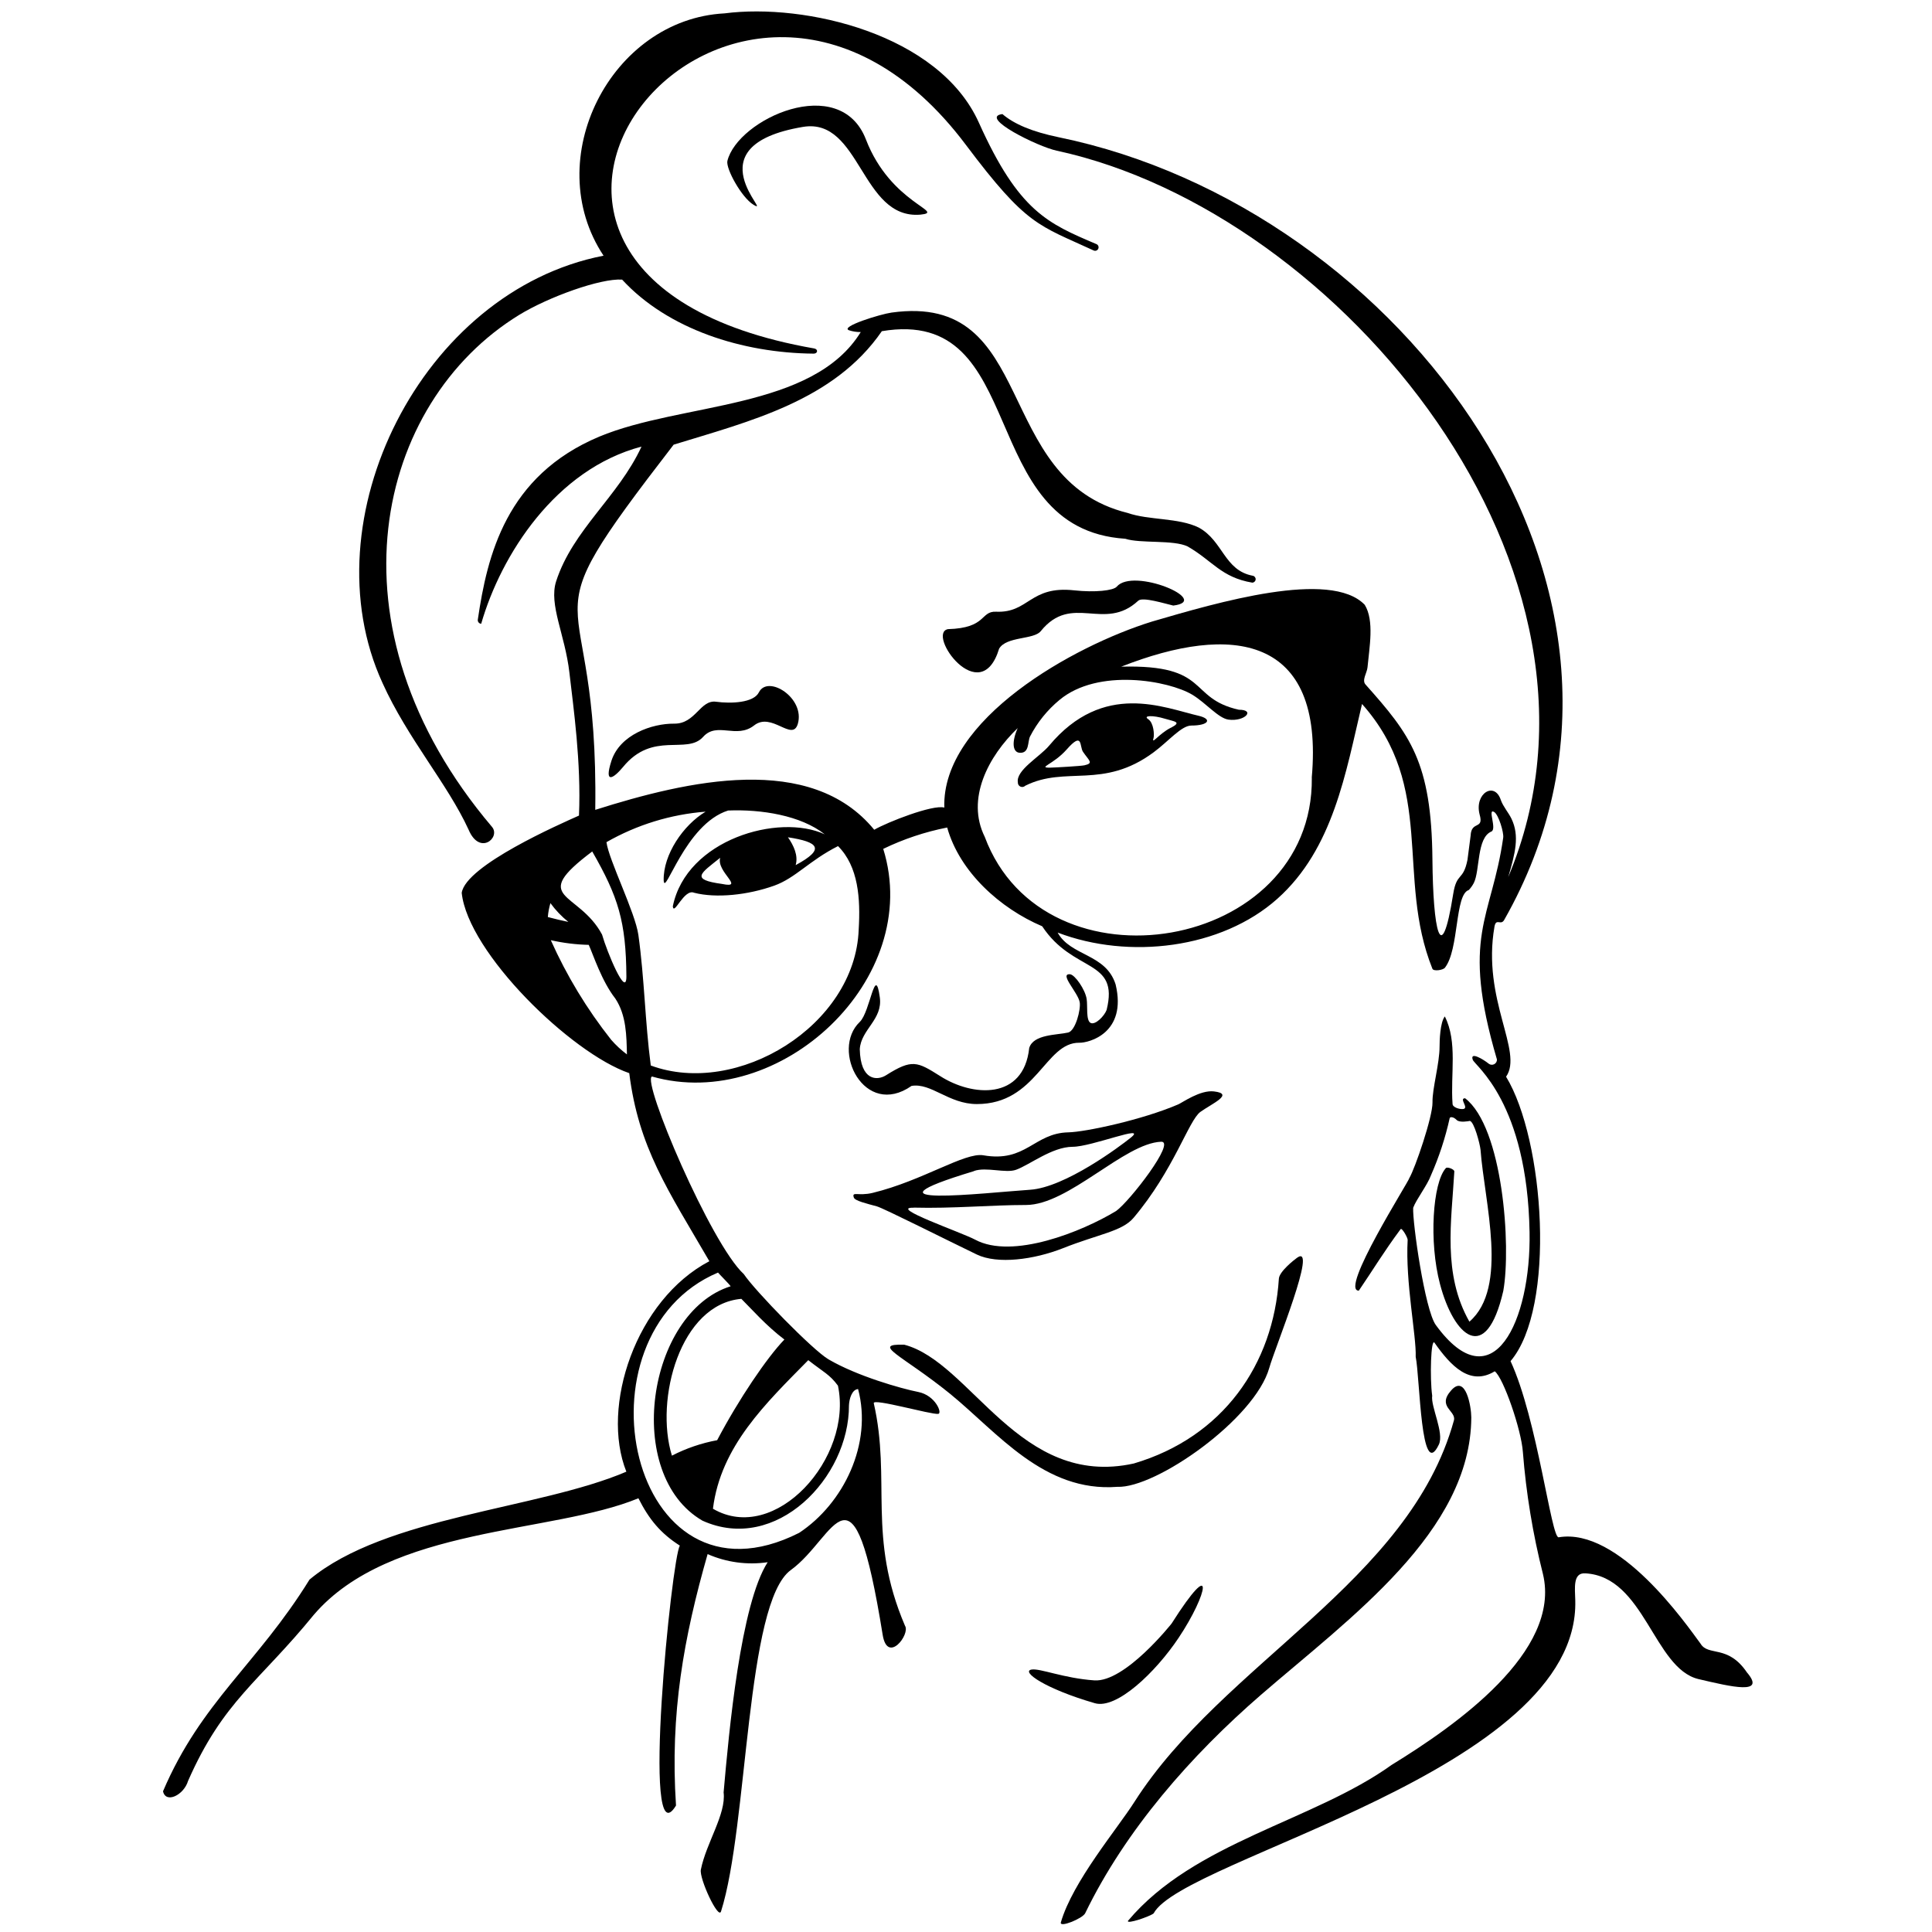
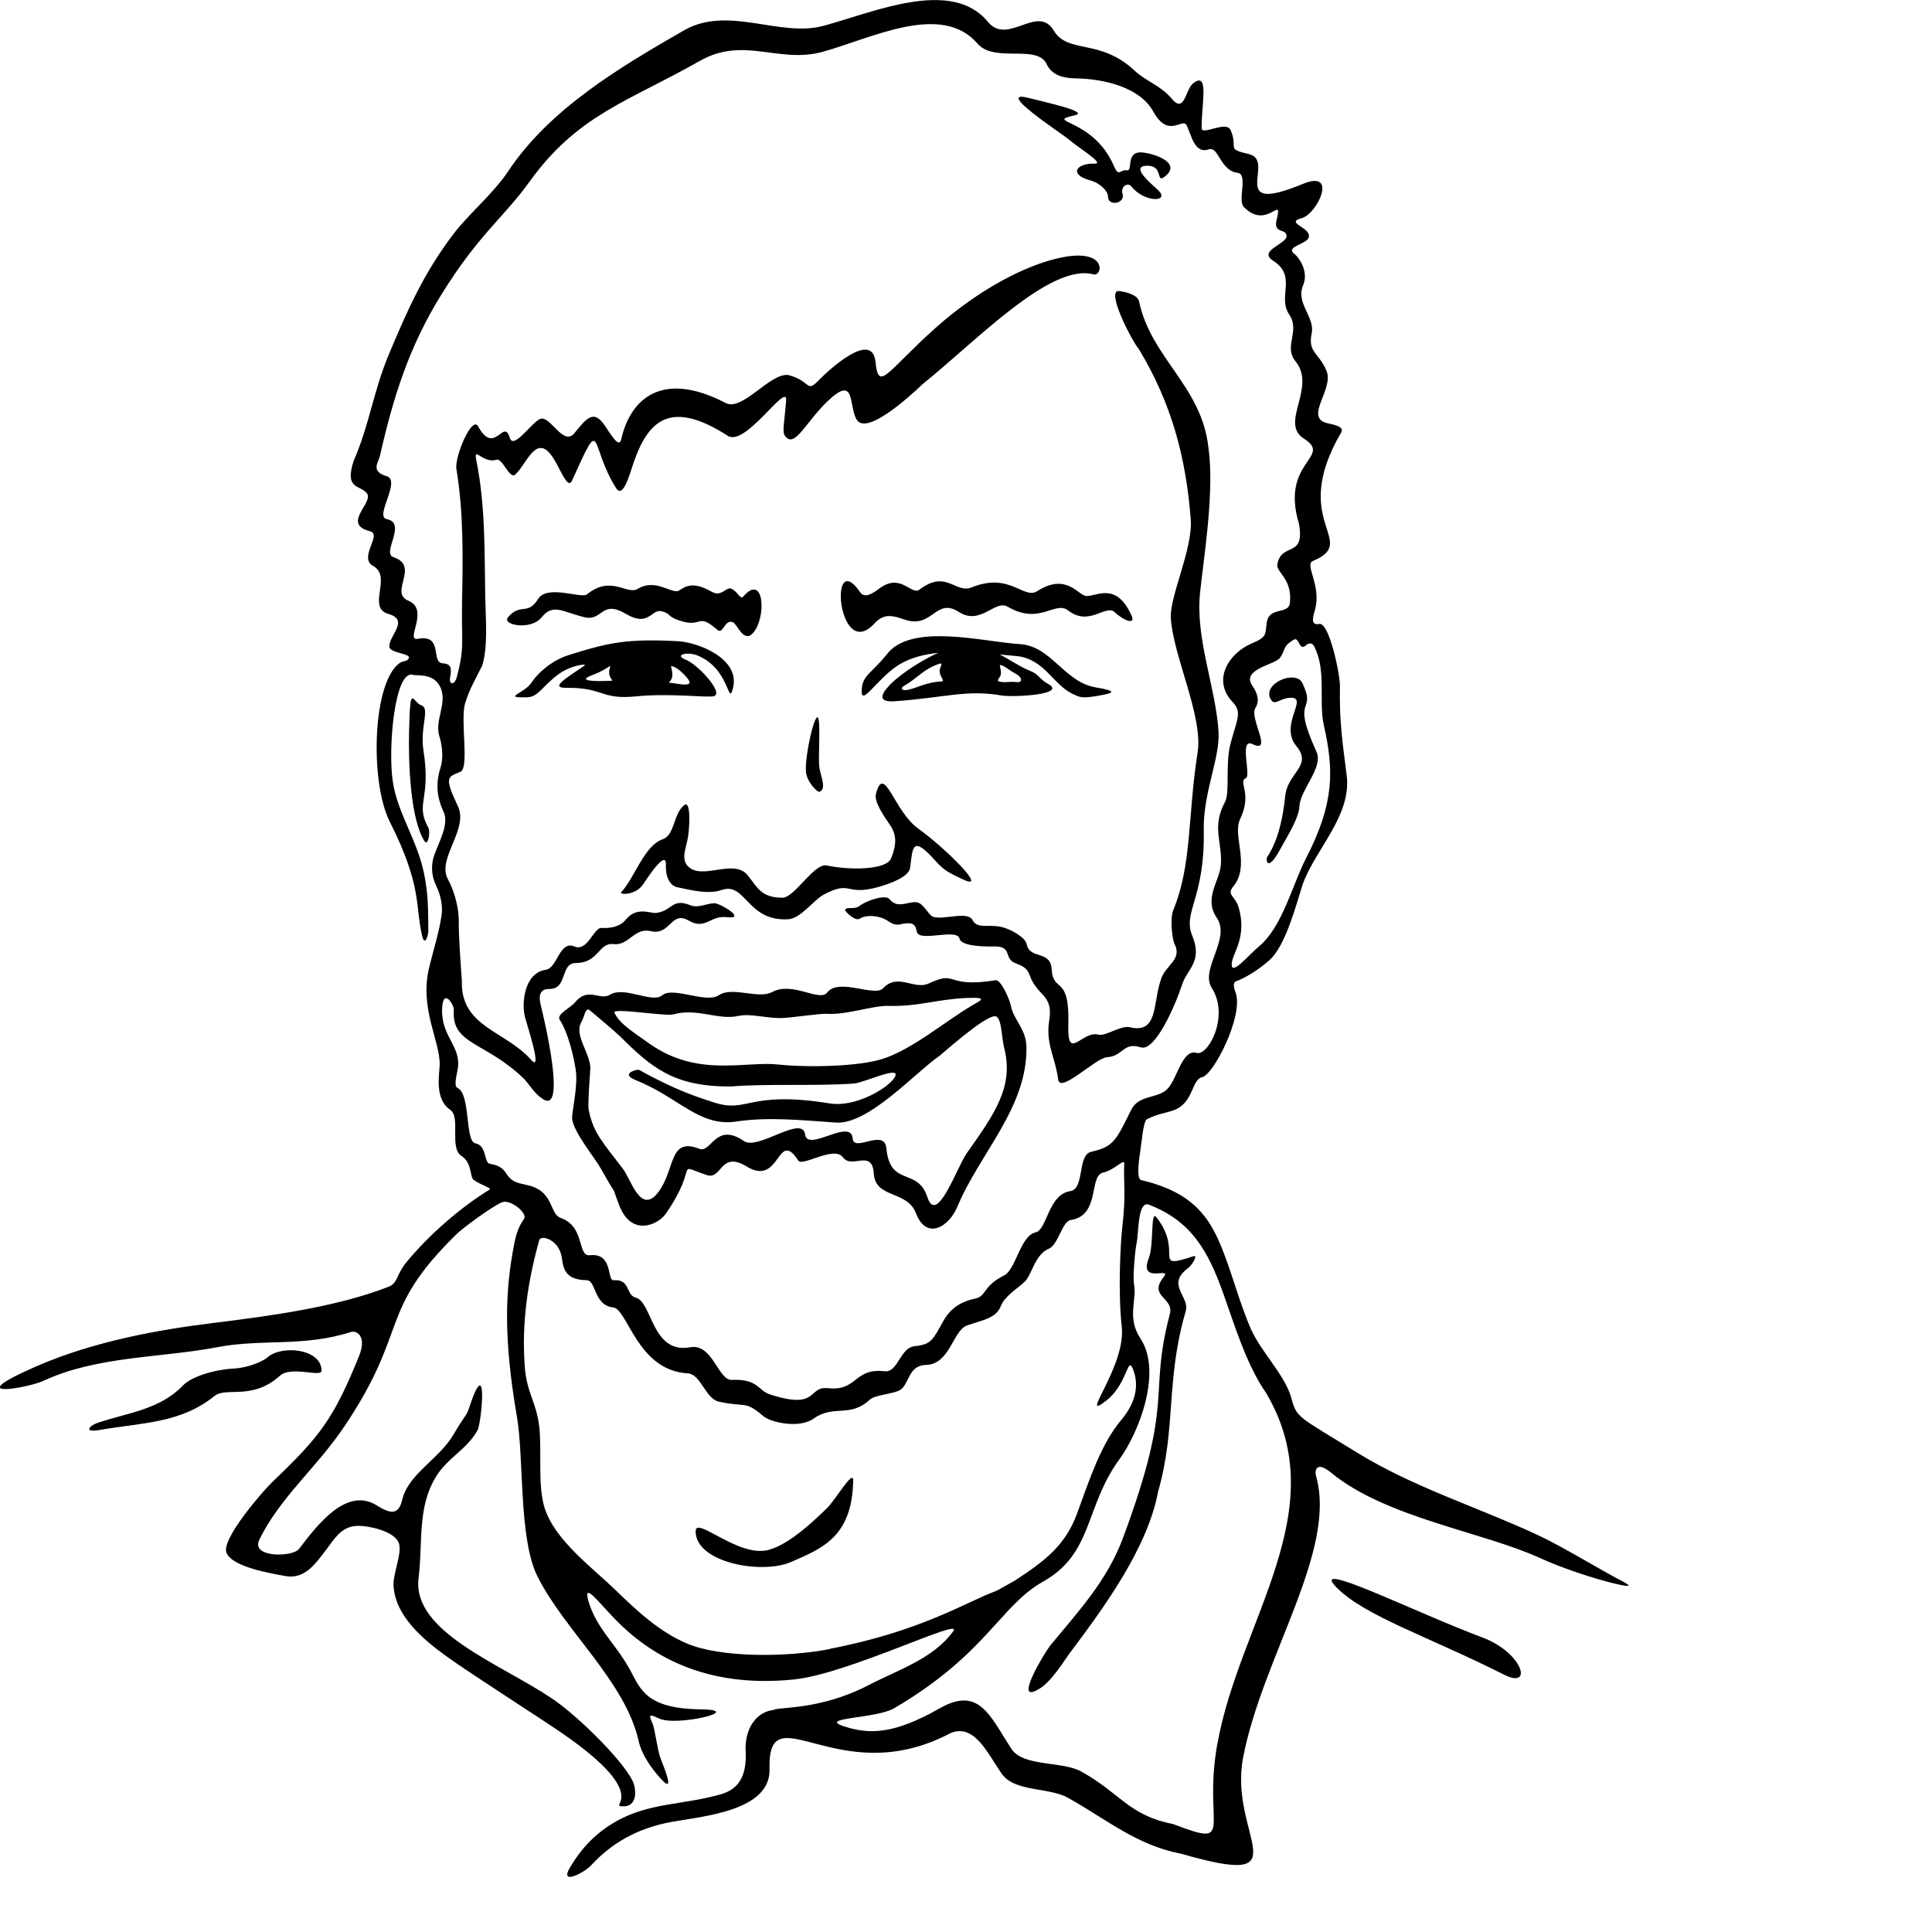
- <svg xmlns="http://www.w3.org/2000/svg" data-face="sana" aria-hidden="true" focusable="false" viewBox="0 0 500 500" width="500px" height="500px">
-   <path d="M289 151.84c-.87 1-5.61 1.53-11 .94-11.51-1.26-11.68 5.9-20.21 5.53-4.14-.18-2.34 4.23-12.46 4.51-5.7 1.12 8.41 20.92 13.24 5.06 1.89-3.23 8.95-2.29 10.77-4.53 8.07-10 16.43.3 25.24-7.89 1.14-1.06 7 .8 9.06 1.26 10.17-1.24-10.36-9.98-14.64-4.88Zm-92.6 27.34c-1.38 2.74-7.24 2.95-11.07 2.43-4.15-.57-5.31 5.73-10.83 5.67-5.8-.06-14.07 2.86-16.26 9.61-2 6.2.55 4.56 3 1.61 7.73-9.45 16.5-3.06 20.74-7.81 3.59-4 8.61.64 13.18-2.95s9.89 4.34 11.31-.39c1.96-6.7-7.73-12.83-10.07-8.17Zm78.66 143.87c9.2-3.66 15.31-4.35 18.28-7.85 10.48-12.39 14.28-25.27 17.33-27.45s8.83-4.65 3.53-5.29c-3.59-.44-8.16 2.88-9.31 3.37-9.31 4-24 7.13-28.4 7.22-8.92.19-10.92 7.87-22 5.94-4.8-.83-15.73 6.58-28.62 9.72-3.78.92-5.47-.49-4.9 1.22.28.85 3.43 1.58 5.94 2.27 1.76.48 18.22 8.78 25.87 12.46 5.38 2.59 14.77 1.34 22.28-1.61Zm-23-20c3.21-1.12 8.2.67 10.91-.32 3.54-1.28 9.3-5.91 14.61-5.94 5 0 19.59-6 15.05-2.35-2.76 2.22-17 12.89-26.07 13.47-11.73.79-46.56 4.86-14.47-4.83Zm-15.64 9.48c10.18.27 20.09-.68 29.09-.68 11.06 0 25.43-16 35-16.37 3.9-.14-8.16 15.43-11.65 17.92-8.86 5.38-26.86 12.6-36.48 7.43-3.54-1.9-22.62-8.45-15.93-8.27Zm73.73-127.3c-8.79-2-24.57-9.11-38.65 7.76-2.4 2.87-8.62 6.33-8.08 9.49a1.13 1.13 0 0 0 1.93.86c10.49-5.25 20.11 1.08 33.23-8.66 3.85-2.85 7.16-6.91 9.74-6.91 4.51 0 5.5-1.69 1.83-2.54Zm-29.51 12.83c-.87.2-7.87.6-8.92.61-3.24 0 .89-.8 4.34-4.71 4.25-4.82 3.27-.8 4.22.61 1.55 2.29 2.85 2.94.36 3.49Zm22.32-9.7c-3.21 1.66-5 4.57-4.42 2.6.21-.76.07-3.87-1.38-4.83s1.19-1.09 4.34-.12c2.42.74 4.5.8 1.5 2.35Zm77.81 178.46c0-2.67-1.41-11.27-5.2-7s1.39 5.3.7 7.79c-11.55 41.8-59.7 62.71-82.67 98.7-4.36 6.89-16 20.63-19.05 31.2-.42 1.48 5.62-1 6.29-2.36 10.46-21.57 27.39-40.84 45.52-56.55 23.04-19.93 54.28-42.22 54.41-71.78Z" />
-   <path d="M452.11 432.83c-4.93-7.3-10-4.1-12-7.44-3.8-5.15-21.13-30.19-36.73-27.54-1.91.32-5.5-30.56-12.45-45.59 11.79-13.84 8.79-57.25-1.16-73.61 4.56-6.52-6.31-19.94-3-38.84.41-2.3 1.64-.2 2.5-1.71C437.48 153.28 362.62 53.72 274 35.52c-6.84-1.41-11.55-3.4-14.58-6-6.25.81 9.27 8.49 14.08 9.48 73.29 15.87 150.19 108.71 116.82 188 1.8-6.15 3-10.66.84-15.13-.76-1.57-2.14-3.12-2.73-4.78-1.61-5-6.91-1.75-5.51 3.69 1.17 4.05-2.13 1.52-2.32 5.45 0 0-.81 6.26-.82 6.31-1.12 5.58-2.78 3.11-3.69 8.81-3.17 19.91-5.23 9.09-5.38-8.92-.22-25.3-5.81-32.36-17.32-45.29-1-1.11.39-3 .52-4.43.47-5.12 1.81-12.1-.72-16.19-8.87-9.21-38.14-.6-55.05 4.34-20.3 6.28-54.49 25.34-53.75 48.14-3-.84-14.78 3.79-18.14 5.74-16.45-20.07-48.25-12.74-72.2-5.15.95-63.92-19.87-42.46 20.29-94.51 19.7-6.07 41.49-11.36 53.88-29.37 38.54-6.49 23.9 51.18 63 53.72 3.9 1.28 12.49.21 16.16 2 6.46 3.72 8.66 8 16.71 9.36a.9.9 0 0 0 .16-1.78c-7.44-1.38-7.68-9-14-12.47-5.25-2.59-12.93-1.87-18.42-3.79-35.22-8.69-23.07-57.17-61.12-51.85-2.86.4-13.4 3.64-11 4.57a9.44 9.44 0 0 0 3.05.47c-12.46 20.2-46.36 18.17-67.67 27.06-24.14 10.13-29 30.82-31.42 47.28a.94.94 0 0 0 .86 1.15c5.15-17.86 19.29-40 41.49-45.85-6 13-17.76 21.48-22.1 34.88-1.93 6.06 2.32 13.79 3.44 23.61 1.06 9.23 3.07 23.16 2.48 37-4.84 2.17-29.29 12.86-30.35 20 1.63 15.5 28.3 41.49 43.36 46.66 2.42 19.32 10 30.2 20.73 48.67-19 10-28.21 37.58-21.48 54.47-22.74 9.72-62.34 11.53-82 27.93-13.52 21.88-28 31.57-37.91 54.78.7 3.27 5.39 1 6.48-2.68 9.17-20.82 18.34-25.55 32.55-43 19.73-23 61.68-20.92 84-30.15 2.77 5.48 5.73 9.07 10.73 12.26-2.08 2.85-10.15 82.29-1 67.26-1.57-23.85 2-43.44 8.18-65.07a28.4 28.4 0 0 0 15.54 2.1c-7 10.88-10 43.57-11.4 59.57.69 5.63-4.51 13.06-5.89 20-.46 2.27 4.52 13 5.22 10.81 7.06-22.24 6.35-79.89 18.07-88.36s16-31.35 23.76 16.74c1.24 7.73 7.23-.14 5.78-2.32-9.84-23-3.52-37.6-8.08-57.6-.24-1.35 14.83 3 16.69 2.77 1.11-.14-.72-4.79-5.18-5.67s-15.84-4.12-23.22-8.44c-4.09-2.39-19-17.71-21.93-22.07C184 322 166 279.66 168.73 278.6c33.15 9.45 70.34-25.29 59.85-58.91a68.13 68.13 0 0 1 16.55-5.53c3.21 11.49 13.71 20.94 24.59 25.56 8.06 12.22 20 8.29 16.67 21.66-.58 1.56-2.94 4-4.16 3.34s-.72-4.37-1-6.16c-.38-2.51-3.07-6.32-4.3-6.42-2.92-.23 2.06 4.71 2.5 7.24.32 1.85-1.09 7.4-3 7.84-2.89.67-9 .42-10.07 4-1.45 13.56-14.7 12.63-23.06 7.26-5.93-3.73-7.24-4.47-14-.2-2.29 1.44-6.61 1.47-6.79-6.76.33-5.14 6-7.66 5.18-13.44-1.21-8.82-2.46 3.79-5.18 6.39-7.64 7.28 1.2 25.08 13.4 16.56 5.1-.85 9.63 4.7 16.9 4.7 15.52 0 17.63-16 26.54-15.87 2.44.05 12.39-2.49 9.37-15.09-2.51-8-11.64-7.27-15-13.42 18.45 7.05 42.35 4.19 56.85-8.74s17.71-32.68 21.92-50.42c19.23 21.61 8.67 44.72 18.22 68.53.32.72 2.74.35 3.23-.27 3.71-4.72 2.53-19 6.18-20.11a8.26 8.26 0 0 0 1.31-1.84c1.61-3.21.71-11.71 4.54-13.3 1.48-.66-1.08-6.1.7-5.07 1.17.68 2.55 5.34 2.36 6.66C386 238 377.94 242 387.41 274.2a1.32 1.32 0 0 1-2.15 1.07c-1.39-1.13-4.9-3.22-4.11-1 .56 1.55 14.11 11 14.7 44.63.41 22.92-9.51 44.27-24.27 24-2.83-3.91-6.06-26.6-5.85-30.32.77-2.15 3.66-5.83 4.61-8.43a79 79 0 0 0 4.84-14.78c.07-.31.87-.48 1.84.51.74.7 3.05.29 3.38.21 1.11.21 2.59 5.9 2.76 7.46 1 13.56 7.35 35.67-2.88 44.5-7-12.33-4.63-26-3.9-38.89 0-.57-1.94-1.31-2.23-.81-3.36 3.78-4.39 19-1.47 30 3.53 13.38 11.88 21.2 16.37 1.74 2.07-11.58-.1-42.34-9.88-49.86-1.66 0 1 2.46-.41 2.77-.91.16-2.81-.38-2.84-1.3-.57-7.73 1.35-16-2-22.65-1.25 1.57-1.36 6.4-1.36 7.75 0 4.52-1.9 10.83-1.83 14.51s-4.51 17.06-6 19.58c0 .67-18.2 29.22-13.07 29.13 3.68-5.39 6.46-10.06 10.82-15.92.33-.45 1.85 2.21 1.82 2.78-.61 11 2.28 24.89 2.08 30.25 1.12 5.43 1.3 32.58 6 22.71 1.42-3-2.14-9.83-1.73-12.63-.65-4.67-.33-15 .6-13.71 4.18 5.95 9.18 11.3 15.59 7.39 2.25 1.69 6.89 15.16 7.28 20.9a188.75 188.75 0 0 0 5.19 31.55c4.85 20.14-22.76 39.35-39.16 49.42-20.28 14.55-51.05 19.93-68.22 40.34-.5 1 5.78-1.16 6.63-1.92 7.66-14.32 110.31-36.79 109.12-81-.09-3.23-.65-7.22 2.61-7 15.3.84 17.7 24.56 29.25 27.36 8.58 2.01 17.61 4.19 12.57-1.71Zm-235.25-74.22c3.95 18.72-16.26 41.26-32.35 31.85 2-16.2 13.69-27.29 24.67-38.45 3.98 3.12 5.53 3.68 7.68 6.6Zm-25-22.47c2.62 2.59 6.35 6.9 11.14 10.53-4.48 4.62-11.85 15.5-17.4 26.05a42.51 42.51 0 0 0-11.71 4c-4.5-14.61 2.19-39.24 17.99-40.58Zm-2.79-3.25c-21.62 6.83-27.83 48.76-7.27 60.66 19 8.59 38-11.09 37.91-29.89.08-1.66.78-4.06 2.36-4.17 3.77 14.13-3.73 29.6-15.25 37.21-44.05 22.25-59.24-51.18-21-67.36.4.49 2.98 3.05 3.27 3.55Zm-35.8-112.53c6.73 11.73 8.74 18.11 8.84 32.36 0 5.76-5.06-6.46-6.3-10.86-6.1-11.37-19.18-9-2.54-21.5Zm-10.82 13.37a25.31 25.31 0 0 0 4.64 4.86q-2.44-.5-5.31-1.26a17.17 17.17 0 0 1 .67-3.6Zm15.7 35.34a121.21 121.21 0 0 1-15.6-25.75 49.58 49.58 0 0 0 9.82 1.21c1.17 2.6 3.37 9.42 6.88 13.9 2.88 4.35 2.89 9.75 3 14.45a26.38 26.38 0 0 1-4.1-3.81Zm64.08-28.52c-.88 24.87-31.46 43.48-53.81 35.2-1.5-11.4-1.62-22.42-3.21-33.8-.83-5.86-7.64-19.34-8.26-24a61.2 61.2 0 0 1 25.66-7.89c-5.8 3.46-11 11.14-10.85 17.76.24 4.59 5.51-14.56 16.68-18.06 8.52-.35 18.8 1.25 25 6.16-11.89-5.52-35.81 1.34-39.32 18.65.28 2.54 2.91-4.63 5.5-3.53 5.72 1.47 13.89.61 20.74-1.83 5.56-2 9.05-6.47 16.52-10.24 5.29 5.29 5.83 13.61 5.35 21.58Zm-18.31-23.86c7.93 1.21 9.79 3 2 7.2.71-2.51-.53-5.09-2-7.2Zm-17 12.08c-8.45-1.15-5.57-2.74-.53-6.78-1.08 3.62 6.55 8.01.51 6.78Zm37.46-11.28Zm115.12-16.2c.45 45-69.21 56.68-84.65 15.28-4.87-9.81.87-20.79 8.53-28.14-1.58 3.53-1.36 6.28.52 6.39 2.58.16 2-2.91 2.68-4.23a30.33 30.33 0 0 1 7.62-9.45c10-8.33 28.26-5 34.36-1.35 3.53 2.12 6.75 6.1 9.38 6.45 4.23.56 7.05-2.56 2.67-2.56-13.36-3-7.21-11.75-30.43-11.15 28.47-11.2 52.6-8.31 49.3 28.76Z" />
-   <path d="M245.91 360.74c12.26 10 24.27 25.52 43.26 24.05 9.93.43 35.61-17.53 39.33-30.82 1.46-5.21 12.72-32.47 7.16-28.45-.87.63-4.58 3.57-4.69 5.41-1.41 22.13-14.44 41-37.54 47.82-29.59 6.54-42.11-26.25-59.43-30.75-8.81-.22-.35 2.79 11.91 12.74ZM305 423.91c7.73-11.55 9.63-21.74-1.79-3.74 0 0-12.06 15.26-20 14.71s-14.06-3.17-16.24-2.8c-2.81.48 3.37 4.94 16.38 8.71 5.65 1.63 15.72-8.02 21.65-16.88ZM121.28 214.74c2.87 6.78 8.34 2 6.06-.73-44.11-52-29.84-109.88 7-132.5C142 76.82 155.42 72 161 72.36c11.83 12.84 31.07 19 49.58 19.16 1.07 0 1.21-1.15.13-1.34C99.52 70.76 190.61-41.64 250 37.53c15.77 21 18.69 20.66 33.1 27.32a.9.9 0 0 0 .62-1.69c-12.49-5.31-20.06-8.42-30.38-31.4s-45-31-65.83-28.3C158.07 5 139.64 41.2 156.2 66.17c-47.06 9.15-76.6 68.35-57.2 110.6 6.48 14.35 16.84 26.1 22.28 37.97Z" />
-   <path d="M207.82 32.84c14.9-2.48 15 24 30.37 22.71 6.83-.7-7.65-2.75-14.09-19.46-6.72-17.41-33.23-5.26-35.86 5.59-.38 2.06 3.68 9.4 6.72 11.28 5.54 3.43-16.5-15.22 12.86-20.12Z" />
-   <path class="eyes" d="M287.23 196.73c.69.31 3.32.44 4.57-.77 1.85-1.8 2-3.23 2.64-5.71a5.6 5.6 0 0 0-.1-3.65 2.15 2.15 0 0 0-1.7-1.32 3.81 3.81 0 0 0-2.74 2c-.46 1.74 2.09 3.11-1.29 4.7-2.75 1.29-1.61-4.72-3.33-4.84-1.57-.12-2.53 1.56-2.55 2.93a7.19 7.19 0 0 0 4.5 6.66Zm-92.73 31.05a5.18 5.18 0 0 0 4.23-1c1.79-1.75 2-3.06 2.71-5.34a5 5 0 0 0 .1-3.31 1.71 1.71 0 0 0-1.5-1.11 4.09 4.09 0 0 0-2.61 2c-.51 1.6 1.76 2.7-1.43 4.34-2.59 1.34-1.24-4.19-2.81-4.2s-2.4 1.57-2.49 2.82a5.63 5.63 0 0 0 3.8 5.8Z" />
+ <svg xmlns="http://www.w3.org/2000/svg" data-face="james" aria-hidden="true" focusable="false" viewBox="0 0 500 500" width="500px" height="500px">
+   <path d="M308.86 325.11c-11.1 3.66-2.37-.83-9.57-10.08-1.62-2.09-.58 6.99-2 10.63-2.67 6.87 6.2 1.92 3.85 4.86-4.05 5.06 2.73 5.27 1.62 9.52-5.72 21.85 1.44 21.37-12.06 57.8-4.13 11.16-11.4 18.94-18.92 28.04-1.81 2.44-8.2 13.18-4.41 11.95 3.65-1.18 6.73-6.06 9.27-9.73 8.85-11.77 20.37-27.39 23.08-42.11 4.72-16.35 1.92-28.62 7.09-46.48 1.35-3.91-5.21-6.92.59-11.26 1.16-.87 2.72-3.56 1.46-3.15ZM83.22 354.69c-.07-5.64-10.34-6.72-14.09-3.34-.78.7-4.3 2.63-9.08 2.87-4.27.21-10.43 1.97-12.66 4.3-6.05 6.34-14.41 7.09-22.25 9.76-1.93.66-3.69 2.54.61 1.8 11.16-1.94 20.99-1.7 29.8-8.83 2.96-2.39 9.74 1.26 16.89-5.21 2.96-2.67 10.8.55 10.78-1.33Zm300.34 69.06c-17.81-6.67-45.33-20.59-37.58-12.83 7.37 7.38 23.53 12.54 43.4 22.54 7.41 3.73 4.8-5.74-5.82-9.72Z" class="d" />
+   <path d="M420.71 409.67c-6.91-3.55-16.1-9.35-23.24-12.64-15.62-7.19-31.78-12.2-46.11-21.01-15.7-9.66-15.73-8.98-17.2-14.32-1.62-5.89-7.89-11.85-10.57-18.07-2.19-5.1-4.12-11.6-5.36-15.14-3.85-11.06-7.08-19.36-22.88-23.08-1.38-.33-.49-5.88-.29-7.2.46-2.99.81-8.05 1.78-8.56 5.25-2.75 8.78-.84 11.55-7.2.94-2.16 1.51-3.43 2.75-3.69 2.88-.59 10.7-15.72 8.67-21.77-.19-.58-1.05-2.63.09-3.04 2-.7 5.53-2.71 8.61-5.44 4.27-3.79 6.91-14.39 8.7-19.85 3.32-9 12.63-17.64 11.31-28.01-1.09-8.62-1.93-14.07-1.74-22.92.07-3.24-2.8-16.67-5.32-16.25-2.07.35-1.88-1.09-1.18-3.53 1.85-6.39-2.79-11.81-.5-12.77 12.27-5.19-6.37-9.9 7.32-33.26.93-1.59-2.12-2.04-3.57-2.39-6.16-1.47 1.76-8.77-.23-13.55-1.98-4.76-4.87-4.71-3.84-9.66.9-4.33-4.22-7.84-2.2-12.51 1.55-3.74-1.32-7.4-2.17-8.01-2.8-2.04 3.36-2.53 3.66-4.55.37-2.46-6.38-3.59-1.81-4.82 3.94-1.06 9.49-12.67.23-8.83-20.12 8.33-6.71-6.05-13.95-7.72-6.18-1.42-2.62-1.41-4.75-6.23-1.11-2.52-7.44 1.49-7.48-.45-.13-5.88 2.11-15.03-2.21-11.63-2.06 1.62-2.18 8.06-5.6 3.9-2.64-3.21-6.8-4.61-9.39-7.05-9.17-8.66-17.33-4.29-21.11-10.55-4.15-6.88-11.9 4.02-17-2.2-9.42-11.48-29.53-2.5-42.58 1.02-11.36 3.06-24.64-5.4-36.1 1.18-16.59 9.52-34.79 20.35-45.47 36.43-3.85 5.8-10.23 11.07-14.15 16.22-7.64 10.06-11.8 19.43-16.68 31.03-4.11 9.77-5.02 18.19-9.17 27.73-2.46 7.47 1.66 6.16 3.41 8.37 1.9 2.42-6.69 7.96.85 9.85 3.21.8-3.13 6.82.78 8.97 5.11 2.82-1.94 10.92 4.16 12.48 5.2 1.62-.09 5.58.02 8.4.07 1.67 5.55 1.77 5.07 2.94-.41.99-1.54.71-2.31 1.24-7.19 4.94-7.8 30.9-2.65 41.1 8.43 16.69 6.56 21.8 8.36 29.45.77 3.27 1.64-.31 1.63-1.15-.04-5.75-.04-9.81-1.15-15.08-1.79-8.49-6.77-15.43-8.02-23.4-1.35-8.63.45-29.44 5.28-27.79.87.3 5.44-.58 7.09 3.38 1.74 4.18-1.69 8.4-.31 12.64.72 2.24 1.03 5.58.31 7.82-1.2 3.77-1.23 7.37.73 11.55 1.43 3.06-.82 7.1-2.31 11.02-.99 2.61-.86 5.53.36 8.04 1.33 2.73 1.78 5.54 1.45 7.78-.61 4.26-2.17 9.18-3.22 13.52-2.57 10.61 2.9 19.09 2.73 25.23-.07 2.46-1.41 8.75 2.75 11.6 2.75 1.88-.33 9.87 2.89 11.92 2.78 1.77 2.15 5.43 3.12 6.17 1.65 1.26 4.82 2.13 4.15 2.54-7.22 4.4-15.57 11.54-21.57 18.86-2.59 3.17-2.18 5.35-4.51 6.26-13.71 5.37-31.41 7.66-45.53 9.41-13.37 1.65-30.52 4.56-45.9 11.3-20.08 8.8-1.74 5.42 1.98 3.69 14.01-6.51 30.16-5.9 45.22-8.76 11.51-2.19 22.19.02 34.43-3.91 1.48-.48 4.19 1.07 2.09 6.26-6.53 16.11-10.05 20.74-22.3 32.43-2.51 2.39-13.47 14.97-11.99 18.48 1.56 3.69 11.69 5.34 15.24 5.99 5.02.92 7.85-3.26 10.49-6.74 2.4-3.16 4.06-6.06 8.02-6.24 2.77-.13 9.85 1.31 10.88 4.54.82 2.54-1.51 7.77-1.41 10.7.28 8 7.71 14.19 13.77 18.56 6.44 4.64 24.42 16.08 30.11 20.02 23.75 16.45 11.17 18.73 15.56 18.76 3.38.02 3.43-3.53 2.78-5.7-1.41-4.68-14.09-17.51-21.51-22.42-13.68-9.06-35.93-17.16-34.22-30.97 1.14-9.21-.4-18.2 4.5-26.23 2.95-4.84 7.98-7.03 10.74-11.99 1.08-1.94 2.87-21.18-2.27-5.52-.53 1.62-.96 1.59-4.07 6.82-3.66 6.16-11.61 10.05-13.14 16.68-.88 3.8-2.83 3.82-6.49 1.5-7.83-4.96-15.27 4.72-20.25 11.25-1.57 2.06-12.58 2.36-10.22-2.46 5.35-10.93 14.68-18.46 21.86-29.09 17.18-25.43 8.56-29.74 29.09-49.88 2.03-1.99 9.67-7.48 11.86-8.33 2.2-.85 6.66 2.87 5.69 4.28-1.35 1.96-1.98 3.57-2.56 6.55-2.28 11.74-2.88 23.77.71 44.7 1.85 10.78.44 31.48 5.28 41.23 6.99 14.06 22.78 27.24 26.23 42.71.7 3.15 2.89 6.61 5.76 9.76 3.73 4.1.94-2.65-.11-5.32-.75-1.92-1.42-7.29-2-8.85-.53-1.41-1.79-3.19 1.5-1.5 4.43 2.27 22.93-2.18 10.83-2.33-14.21-.18-15.52-5.32-18.23-10.24-3.81-6.92-8.71-10.72-10.74-17.73-1.52-5.23 2.5.1 6.74 4.5 8.86 9.18 23.09 18.14 46.46 15.74 14.1-1.45 43.94-16.27 41.21-12.49-5.15 7.12-14.18 9.94-21.98 13.99-12.67 6.57-23.3 5.51-24.6 6.42-3.78.38-7.22 3.93-7.18 10.13.4 6.14-1.22 10.16-6.3 11.64-9.14 2.66-17.72 2.21-25.86 6.33-6.36 3.22-10.27 7.61-13.24 12.57s3.76 1.34 5.44-.49c5.04-5.49 11.68-9.58 20.87-11.24 8.23-1.49 25.91-2.86 25.29-13.97-.36-19.46 17.56 5.78 45.97-8.55 6.72-3.83 10.34 4.63 14.12 10.05 3.37 4.84 12.37 3.42 17.31 6.33 9.97 5.58 17.67 12.21 29.18 14.4 32.05 9.21 12.08-4.63 16-24.96 5.02-26.05 24.38-53.52 18.85-72.86-.36-1.24 0-4.02 3.85-.85 14.23 11.73 39.25 15.31 54.25 22.18 10.2 4.68 26.65 8.85 21.99 6.45Zm-80.59-242.35c3.23 6.2 1.11 14.28 2.47 20.29 2.61 11.54 2.84 20.1-4.55 34.42-3.62 7.02-6.13 17.84-12.24 22.92-2.7 2.25-7.13 7.7-7.04 4.59.08-2.82 4.04-6.78 1.84-14.59-.87-3.09-3.25-3.32-1.46-5.49 4.54-5.49-.27-13.2 1.79-17.46 3.29-6.81-.66-9.66 1.51-10.63 1.41-.63-1.83-10.49 1.68-8.8 5.49 2.63-.87-6.72.77-9.33 1.19-1.89.5-3.91-.8-5.8-2.98-4.33 6.14-5.43 7.24-7.28 1.46-2.23.61-2.85 3.42-4.57 1.66-1.01 1.29 3.35 3.44 1.24l.07-.07c.51-.27 1.31-.53 1.87.55ZM135.65 306.49c-5.97-.96-3.24-4.43-8.8-5.28-1.74-.27-.73-4.74-3.84-5.32-2.7-.51-1.18-12.75-4.61-14.34-.96-.44-.31-2.95.02-4.66 1.15-6.02-4.11-8.35-4.01-15.44.09-6.2 3.14-1.46 3.04-.08-.69 9.03 8.19 8.17 18.06 17.74 1.22 1.18 2.93 4.01 4.56 5 6.04 4.82 2.22-14.36-.09-23.86-.26-1.06-1.12-4.36 2.18-4.31 4.85.06 2.69-6.71 6.93-6.72 5.92-.02 5.77-5.36 9.72-4.89s5.33-4.34 9.59-3.35c5.18 1.2 5.24-5.42 9.82-2.74 4.32 2.53 5.6-1.38 9.8-.88 5.48.65-1.66-3.6-3.07-3.6-2.09 0-4.24 1.37-6.32.51-4.75-1.96-4.67 1.53-8.86 2-1.37.15-4.96-1.66-7.65 1.55-.78.93-2.24 2.54-6.51 2.33-1.95-.09-3.54 6.22-6.93 4.8-3.93-1.65-4.38 5.58-7.43 6.03-5.59.82-6.29 8.64-5.41 12.11.64 2.52 4.69 14.67 1.63 11.21-6.68-7.57-18.29-8.52-17.93-20.37-.31-4.19-.86-11.78-.81-15.48.04-3.12-.92-7.4-2.85-11-2.82-5.25 5.43-12.89 2.65-18.74-3.69-7.76-2.63-7.63.61-8.96 2.4-.98-.07-13.35 1.22-17.67 1.11-3.73 2.73-6.39 4.41-9.76 1.6-5.07.9-12.45.81-17.77-.2-11.75.05-23.64-2.26-35.16-.88-4.39 1.43.7 5.17-.41 1.57-.47 3.39 5.14 4.84 3.85 2.8-2.48 5.24-10.28 9.19-5.22 2.42 3.1 4.29 9.51 5.55 6.7 8.03-17.8 4.33-9.13 11.37 2 1.85 2.93 3.58-3.82 4.59-6.74 3.9-11.17 9.8-16.1 24.35-6.77 4.57 2.93 15.47-14.25 15.07-9.13-.46 5.87-1.11 8.14-.24 9.23 2.49 3.12 5.16-3.43 10.84-8.94 7.51-7.26 5.5.94 7.63 4.6 2.43 4.18 13.1-5.33 17.16-9.21C252.55 88.36 271.8 68.02 282.98 71c2.39.64 3.72-6.78-8.22-4.37-9.53 1.92-21.88 8.61-32.76 18.34-12.46 11.15-14.64 16.63-15.42 8.7-.82-8.42-12.29 2.29-14.41 4.47-3.75 3.87-1.97.51-8.18-1.09-4.75-.57-11.87 9.5-16.18 7.25-16.66-8.68-24.74-.87-27.04 9.4-.6 2.68-3.06-1.98-4.6-4.05-2.66-3.59-4.48-1.29-7.51 2.45-2.84 3.51-6.21-4.48-8.73-3.73-2.12.63-7.02 8.15-7.98 4.98-1.63-5.43-3.91 4.85-8.23-3.03-1.56-2.84-6.13 7.88-5.6 11.08 1.87 11.33 1.69 22.84 1.46 34.32-.21 10.55.74 11.6-1.34 19.44-.59 2.22-2.07 2.15-1.76.25.33-2.03.62-3.61-1.93-3.75-3.17-.18.3-7.57-6.4-6.34-3.5.65 3.17-7.53-2.47-9.86-5.11-2.11 3.13-8.98-3.87-11.27-3.14-1.03 3.66-8.82-1.76-9.86-3.18-.61 3.84-9.98 0-11.1-4.23-1.23-2.11-3.58-1.76-5.11 3.43-15.09 7.48-28.3 16-41.99 9.68-15.57 15.94-19.66 22.8-29.18 12.54-17.39 25.65-20.72 43.99-31.17 11.42-6.51 20.44.77 31.82-2.37C225.55 9.92 243.66.45 253 11.3c4.35 5.05 15.4.08 17.85 5.25 1.33 2.8 3.94 3.68 7.64 3.74 7.45.12 16.57 2.39 19.96 8.55 3.97 7.22 7.58 1.44 8.66 3.61 1.24 2.48 2 7.49 5.74 6.2 2.54-.84 2.94 5.57 7.44 6.08 2.79.32-.08 7.1 1.62 8.84 6.03 6.19 10.17-3.59 8.48 3.33-.9 3.71 2.45 2.1 2.57 4.17.12 2.07-7.54 3.81-3.48 6.4 6.31 4.02 1.04 9.31 4.15 13.9 2.94 4.33-1.5 8.25 1.62 12.09 5.58 6.86-4.2 15.97 2.17 20.03 7.67 4.89-6.15 5.79-1.26 22.02 1.62 9.11-4.38 4.63-5.59 10.47-.44 2.11 3.97 3.73 3.25 10.11-.34 2.96-5.32.92-5.96 4.87-.52 3.26.25 3.81-3.97 5.59-5.73 2.42-10.38 9.37-4.87 15.16 2.49 2.61 1.12 4.42-.54 10.65-1.44 5.41-.13 12.71-1.44 15.16-3.54 6.6-.67 10.32-1.08 16.24-.3 4.28-4.51 8.71-1.08 13.72 3.78 5.51-4.42 13.29-1.26 18.23 4.64 7.26-.95 17.69-3.97 16.78-3.62-1.09-4.98 6.57-7.4 9.2-2.52 2.75-7.49 1.51-9.47 5.49-3.92 7.88-4.48 9.58-10.4 10.91-3.6.81-1.63 9.6-5.38 10.17-5.77.87-5.94 9.96-9 10.68-4 .95-5.05 9.57-8.13 11.13-5.65 2.86-4.48 5.32-7.44 5.99-2.78.62-6.01 1.74-8.31 5.85-2.76 4.92-3.1 6.03-7.4 6.48-3.84.4-4.29 6.88-7.76 6.49-8.02-.91-7.05 5.22-14.61 4.38-5.47-.61-2.3 5.76-15.05 1.62-3.31-1.07-2.96-4.05-9.95-3.77-3.49.14-4.93-9.5-10.71-8.44-10.04 1.83-9.78-11.79-14.16-12.87-2.48-.62-1.37-4.84-5.65-4.47-1.83.16-.06-7.15-6.18-6.48-3.32.36-1.13-7.4-7.54-9.65-3.12-1.1-1.54-7.39-9.44-8.65Zm79.09 120.29c-11.51 2.21-28.3 2.19-36.87-1.4-7.13-2.98-13.07-8.53-18.54-13.84-6.06-5.87-15.56-12.78-18.32-21.09-1.9-5.71-.79-14.82-1.41-20.81-.7-6.77-3.24-8.95-3.77-15.74-.88-11.13.67-22.02 3.72-32.92.44-1.58 5.3-.12 5.87 4.67.4 3.33 1.4 5.57 6.4 5.66 2.52.05 1.79 6.52 6.88 7.06 3.74.39 6.23 16.34 19.29 17.05 3.38.19 4.57 6.56 8.03 7.32 7.2 1.57 6.67-.37 11.51 3.74 1.97 1.67 9.31 3.3 13.04.65 5.28-3.74 9.41-.09 14.55-4.92 1.38-1.3 6.5-1.41 8.1-2.67 2.04-1.6 2.01-6.21 6.38-6.29 6.24-.11 6.98-8.88 10.64-10.21 3.62-1.32 7.51-1.75 8.75-4.98 1.04-2.73 4.66-4.78 6.32-6.48 1.78-1.83 2.52-6.94 6.2-8.45 2.29-.94 3.42-7.07 5.58-7.39 7.75-1.15 4.63-11.41 8.37-12.27 3.21-.74 5.58-3.9 5.49-2.27-.24 4.53.52 7.81-.5 16.41-.43 3.66-1.17 16.43-.14 25.77 1.15 10.37-11.59 25.1-3.93 19.04 5.36-4.24 5.39-11.47 6.75-8.27 1.74 4.11.93 8.69-2.89 13.25-5.33 6.36-8.2 15.31-11.53 24.38-3.07 8.38-8.66 12.41-16 17.23-2.1 1.18-4.65 2.64-5.05 2.78-7.55 2.76-19.13 10.35-42.93 14.93Zm100.29 24.6c-3.81 21.47 5.07 27.03-11.4 20.69-11.52-2.25-13.66-7.96-23.65-13.51-4.88-2.89-15.14-1.19-18.26-6-5.52-8.51-8.32-16.25-18.48-10.47-11.86 6.74-18.18 6.87-24.91 4.65-6.78-2.24 8.48-1.93 13.09-4.65 23.93-14.06 27.39-26.53 38.6-32.82 12.93-7.26 10.67-19.29 19.7-31.63 5-6.84 11.15-22.54 5.44-31.21-3.62-5.5-.89-9.92-1.67-14.03-.37-1.97.27-8.88.67-10.73.56-2.61.23-11.03 3.19-9.89 10.98 4.21 15.29 12.03 19.07 22.51 2.98 8.26 6.01 18.67 11.3 26.3 17.87 30.39-6.99 58.78-12.67 90.79Z" class="d" />
+   <path d="M214.09 390.24c-3.85 3.77-10.14 9.65-15.38 10.92-7.73 1.87-18.58-8.8-18.67-4.95-.18 8.16 17.09 11.39 24.76 8 7.67-3.39 15.81-6.29 16-21.14.04-2.88-4.66 5.17-6.72 7.18ZM289.27 75.3c-2.68.66 3.56 12.71 5.47 15.08.02.02.03.04.05.07 8.4 13.87 12.16 28.07 13.37 43.89.59 7.71-5.46 19.88-5.15 25.59.5 9.51 8.39 25.49 6.94 34.73-2.65 16.95-1.41 28.97-6.34 40.97-.8 2.05-.32 6.85.29 8.55 2.3 4.31-2.47 5.54-3.54 9.58-2.01 5.91-.61 13.84-7.96 12.09-2.32-.55-6.31 2.41-8.11 1.92-4.26-1.17-8.11 7.22-7.81-2.51.4-13.27-3.93-8.04-4.31-14.45-.3-4.99-5.65-2.41-6.47-6.47-.36-1.8-4.19-3.89-6.47-4.43-3.36-.8-6.31.59-7.52-1.77-1.28-2.51-7.53.07-10.25-.89-1.01-.36-2.22-2.86-3.57-3.53-2.15-1.06-5.4 1.92-7.7-1.04-.92-1.18-5.67.15-7.96 1.92-1.02.78-3.34 0-3.52.89-.08.37 2.6 2.99 3.72 2.29 2.13-1.33 5.68-.55 7.02.36 2.99 2.02 3.09.8 5.64.8 1.29 0 1.89.53 2.17 2.15.5 2.89 10.43-.97 11.05 1.81.35 1.58 4.25 2.13 8.7 2.04 4.53-.1 3.09 2.06 4.71 3.67 1.18 1.17 3.72.89 4.72 3.68 2.04 5.75 6.2 4.94 5.1 11.77-.99 6.14 1.6 9.61 2.32 15.34.46 3.71 9.74-5.63 12.62-5.79 4.21-.23 4.18-4.04 8.74-2.56 3.74 1.21 8.99-10.99 10.68-16.15 1.23-4.09 5.46-5.95 2.65-12.76-2.54-6.17 3.34-9.62 2.98-27.35-.19-9.58 4.25-18.73 3.83-25.4-.75-11.72-6.01-23.92-4.79-35.96.9-8.86 3.81-26.06 2.17-37.61-1.77-15.94-14.78-23.01-17.96-37.83-.46-2.12-5.15-2.75-5.53-2.66Zm47.81 101.51c-1.68-3.58-10.34 0-8.3 4 1.03 2.02 2.14.11 4.69-.19 5.85-.67-2.69 6.79 2.03 12.47 4.31 5.19-2.35 6.83-2.9 13.05-.5 4.94-1.7 11.23-4.59 15.55-.56.84 0 4.09 3.08-1.51 2.14-3.89 5.03-8.37 5.2-11.49.2-4.34 6.28-10.08 4.41-14.15-6.84-14.92.18-9.61-3.63-17.73Zm-227.99 5.75c-2.44-.85-2.91-6.19-3.22 6.59-.21 8.52.34 22.73 3.96 28.51.96 1.54 1.61-2.36 1.03-3.42-3.52-6.46.76-7.1-1.27-20.03-.94-5.98 1.77-10.87-.51-11.66ZM194.71 164c3.69-3.65 3.22-16.03-2.35-9.63-.76.88-1.25-1.01-2.92-1.95-1.5-.84-2.58 2.24-5.24.73-4.93-2.8-6.71-1.39-8.47-.33-1.83 1.1-5.93-3.29-10.7-.42-2.79 1.68-6.86-3.69-13.13 1.43-1.42 1.16-10.28-2.62-12.63 1.17-2.77 4.46-4.54.9-7.79 4.74-1.7 2 5.88 3.53 8.72 0 2.98-3.7 5.39-1.35 11.08 0 4.72 1.12 4.27-4.68 10.75-.84 5.77 3.42 6.6-1.21 9-.74 2.73.53 1.25 1.37 5.38 2.61 5.36 1.61 4.07-2.28 9.23 2.22 1.56 1.37 1.83-2.83 4.03-1.96 1.09.43 2.71 5.27 5.04 2.97Zm92.03-113.21c-.06 2.74 4.48 1.9 3.79-.52-.63-2.21 1.44-3.05 2.18-2.11 3.33 4.23 9.62 4.17 7.4 1.46-.93-1.13-8.04-6.47-3.46-6.72 4.53-.24 2.46 4.5 4.61 2.94 5.39-3.93-3.96-6.57-6.38-6.4-3.45.25-1.71 4.9-3.2 4.65-1.97-.33-2.04 2.04-3.49-1.31-5.35-12.31-18.32-11.05-10.03-12.94 3.99-.91-7.71-3.38-11.74-4.44-9.56-2.52 8.24 9.07 10 10.55 3.05 2.58 9.63 6.49 6.83 6.4-4.52-.15-6.93 2.73-1.02 4.36 2.72.75 4.53 2.95 4.51 4.07Z" class="d" />
+   <path d="M149.01 276.94c.63 4.15-1.12 11.22-.94 12.63.44 3.56 5.81 9.98 7.35 12.73 5.24 9.33 2.26 2.93 4.86 9.68 3.18 8.26 10.1 4.91 11.99 2.18 9-12.98 1.91-12.97 10.66-10.05 3.97 1.32 3.38-6.44 10.33-2.21 8.81 5.36 7.81-10.02 13.34-1.54 1.08 1.65 9.27-3.96 11.56-.84 2.31 3.15 7.56-2.31 7.98 4.2.42 6.59 8.6 4.2 10.92 10.29 2.71 7.08 8.56 3.46 10.68-1.65 5.69-13.76 18.26-25.82 17.9-41.51-.1-4.54-3.38-7.1-3.97-10.36-.29-1.6-2.58-7.03-4.02-6.8-13.25 2.1-9.68-2.75-17.24.81-3.86 1.82-8.01-2.83-11.85 1.25-2.23 2.37-11.46-2.79-14.5 1.12-1.95 2.51-8.94-2.97-14.22-.14-3.66 1.96-10.22-1.55-13.8.84-3.31 2.2-11.87-2.33-14.64 0-2.62 2.2-9.85-2.46-13.52-.14-2.62 1.65-5.69-2.22-9.15 2.07-1 1.24-4.76 3.02-3.9 4.35 2.27 3.51 3.67 9.73 4.18 13.09Zm25.11-14.38c6.23-1.82 11.68 1.54 16.93.37 3.35-.74 7.75.76 11.69.52 2.67-.16 9.74-1.19 11.19-1.08 5.02.37 11.98-2.17 16-2.05 7.75.23 12.56-1.73 20.27-2.05 5.97-.24 3.37.75 1.29 1.99-7.22 4.31-15.3 11.23-22.91 13.73-6.17 2.03-19.32 2.33-27.26 1.5-8.51-.9-20.68 3.34-33-5.23-5.86-4.08-8.12-5.64-9.32-8.22-.59-1.27 13.36 1.01 15.12.5Zm-23.69 2.03c.84-1.51.97-3.58 1.98-3.3.09.02 6.73 5.62 7.91 6.78 8.06 7.95 13.84 13.25 28.92 13.1 9.26-.75 21.63-.05 31.64-.74 2.86-.2 12.58-4.98 10.66-1.63-1.56 2.73-10.06 7.84-16.73 6.77-21.56-3.45-21.11 2.71-30.24-.32-3.78-1.25-9.41-2.92-19.22-8.39-.71-.13-4.85 1.06-.95 2.62 11.42 4.57 16.56 12.22 26.17 10.77 8.08-1.22 16.38-.39 25.79.27 8.35.59 20.49-12.92 26.76-17.26.71-.49 11.19-9.98 14.25-10.26 1.92-.17 1.76 5.27 2.49 8.11 2.61 10.06-2.39 17.03-9.66 27.34-2.57 3.64-7.75 18.9-10.2 11.35-2.52-7.77-9.66-2.52-10.6-12.61-.49-5.3-8.44 1.14-8.72-2.52-.42-5.51-11.68 3.63-12.32-1.06-.71-5.24-12.17 4.21-15.84 1.69-7.35-5.04-8.44 3.23-11.53 2.01-7.98-3.15-6.14 5.36-10.66 11.27s-7.02-3.33-9.09-6.06c-5.21-6.89-7.68-9.22-8.88-15.25-.32-1.62.45-10.31.42-11.01-.19-3.9-4.19-8.39-2.36-11.69Zm75.93-103.29c2.32-2.54 4.55-2.08 7.68-.98 7.33 2.59 8.06-5.86 14.12-1.94 5.58 3.61 9.39-3.27 12.59-1.38 8.37 4.91 12.3-1.66 15.69.99 5.44 4.26 9.74-1.71 12.05.45 2.53 2.36 5.44 3.26 4.36.88-3.97-8.81-8.91-4.98-11.7-5.08-2.11-.07-5.1-6.15-12.75-1.24-3.47 2.23-7.03-5.02-16.95-.98-4.18 1.7-6.58-4.71-13.43.54-2.22 1.7-4.8-4.48-10.49-.23-1.87 1.4-3.78 2.6-4.96.89-8.24-11.93-5.73 18.5 3.79 8.08Zm11.34 53.18c-6.36-4.47-8.85-17.12-11-9.05-.57 2.15 2.26 6.05 3.61 8.04 1.72 2.53 1.81 4.89.31 8.66-1.24 3.09-10.82 3.09-16.69 1.85-3.23-.68-8.31 8.37-11.44 8.35-5.47-.04-6.31-2.46-8.98-5.8-3.31-4.13-10.67.56-14.51-1.62-3.24-1.84-1.49-5.02-.96-8.22.43-2.62.84-9.85-1.04-8.27-2.8 2.34-2.34 7.69-5.5 8.78-4.81 1.66-7.27 10.04-10.75 13.72-.58.61 3.74.93 5.75-2.14 5.62-8.55 5.89-6.14 5.83-5.02-.14 2.8.83 5.38 2.9 5.84 3.91.87 8.24 1.88 11.48.74 6.33-2.23 6.57 8.23 17.32 7.56 3.11-.16 6.61-4.99 9.02-6.3 7.42-4.01 5.51.42 14.33-2.06 2.69-.75 7.85-2.55 8.16-4.95.71-5.37.43-8.75 6.9-1.43 1.93 2.18 3.78 3.02 6.72 4.41 7.2 3.4-5.12-8.62-11.47-13.08Z" class="d" />
+   <path d="M212.04 204.93c-.44.17-3.21-2.47-3.46-5.22-.37-4.09 2.63-17.13 3.29-13.41.43 2.44-.15 10.25.18 12.31.41 2.53 1.93 5.57-.01 6.33Zm-36.42-38.98c-13.21-.69-17.95.26-28.57 3.63-4.25 1.35-7.95 4.65-9.47 7.04-1.85 2.9-7.9 3.99-1.14 3.84 2.85-.06 3.84-2.81 8.06-5.94 3.21-2.39 7.8-2.94 6.7-2.2-5.47 3.65-8.75 5.73-4.59 5.69 9.84-.09 8.71 3.15 18.08 2.2 8.55-.86 18.19.38 19.98-.02 2.9-.65-4.02-8.2-7.13-9.43-3.28-1.29.36-2.14 2.84-1.17 8.63 3.37 8.03 13.64 9.32 8.46 1.93-7.7-9.26-11.83-14.07-12.08Zm-22.23 8.73c1.72-.63 3.06-1.39 4.34-2.23.55-.37-.2.6-.07 1.88s1.19 1.82.64 1.84c-4.4.22-9.33.12-4.91-1.49Zm24.3.59c1.11 1.28 1.35 2.17-1.55 1.81-.99-.12-1.93-.31-2.87-.4-.53-.05.74-.45.74-1.97s-.6-2.43-.18-2.33c1.46.35 3 1.89 3.86 2.89Zm105.91 2.63c-8.2-1.36-11.5-10.7-19.64-11.2-9.34-.57-27.92-5.57-34.32 2.48-4.28 5.38-6.68 5.59-6.63 9.86.05 3.79 4.74-4.53 10.61-7.56 2.77-1.43 5.83-2.19 9.22-2.52-3.22 1.34-9.26 4.96-12.41 8.15-2.57 2.61-3.31 4.69 1.14 4.37 13.2-.93 18.41-3.08 27.8-1.47 2.64.45 17.19-.18 11.76-3.08-1.86-.99-2.37-2.44-4.34-3.23-3.11-1.24-5.28-2.93-8.06-4.31 1.38.12 2.8.26 4.27.39 7.31.68 9.48 7.45 14.73 9.86 1.69.77 2.06 1.17 6.33.45 4.49-.76 5.11-1.26-.46-2.19Zm-49.55-.46c3.16-1.72 4.8-4.22 8.94-5.62 1.45-.49.08.79.2 2.03.14 1.42 1.41 2.46.54 2.5-2.9.14-4.72.89-7.35 1.79-3.26 1.12-3.51-.06-2.33-.7Zm29.01-.92c-1.7-.23-3.08.27-4.51-.16-.86-.26.44-1.04.49-1.99.07-1.63-.7-2.43.05-2.23 1.01.26 2.27 1.45 3.69 2.18 1.88.97 1.96 2.43.29 2.2Z" class="d" />
+   <path class="eyes" d="M247.57 176.46c.46.4 1.96.57 3.4.52 2.1-.07 4.09-.74 5.32-2.32.62-.8.78-1.43.69-2.3-.06-.58-.53-1.31-1.12-1.55s-1.89.03-2.31.56c-.87 1.11.76 2.74-2.4 2.99-2.57.21-.29-2.78-1.62-3.31-1.22-.48-3.05-.63-3.47.33-.91 2.09-.32 3.48 1.52 5.07Zm-84.11 1.37c.65.12 2.4.04 3.87-.19 1.88-.3 2.59-.99 3.72-2.75.57-.89.95-1.88.78-2.75-.11-.58-.5-1.09-1.14-1.25s-2.41.48-2.79 1.07c-.8 1.23 1.04 2.64-2.21 3.32-2.65.56-.25-3.77-1.68-4.12-1.31-.32-2.52.79-2.87 1.82-.75 2.22.81 4.57 2.32 4.85Z" />
</svg>
